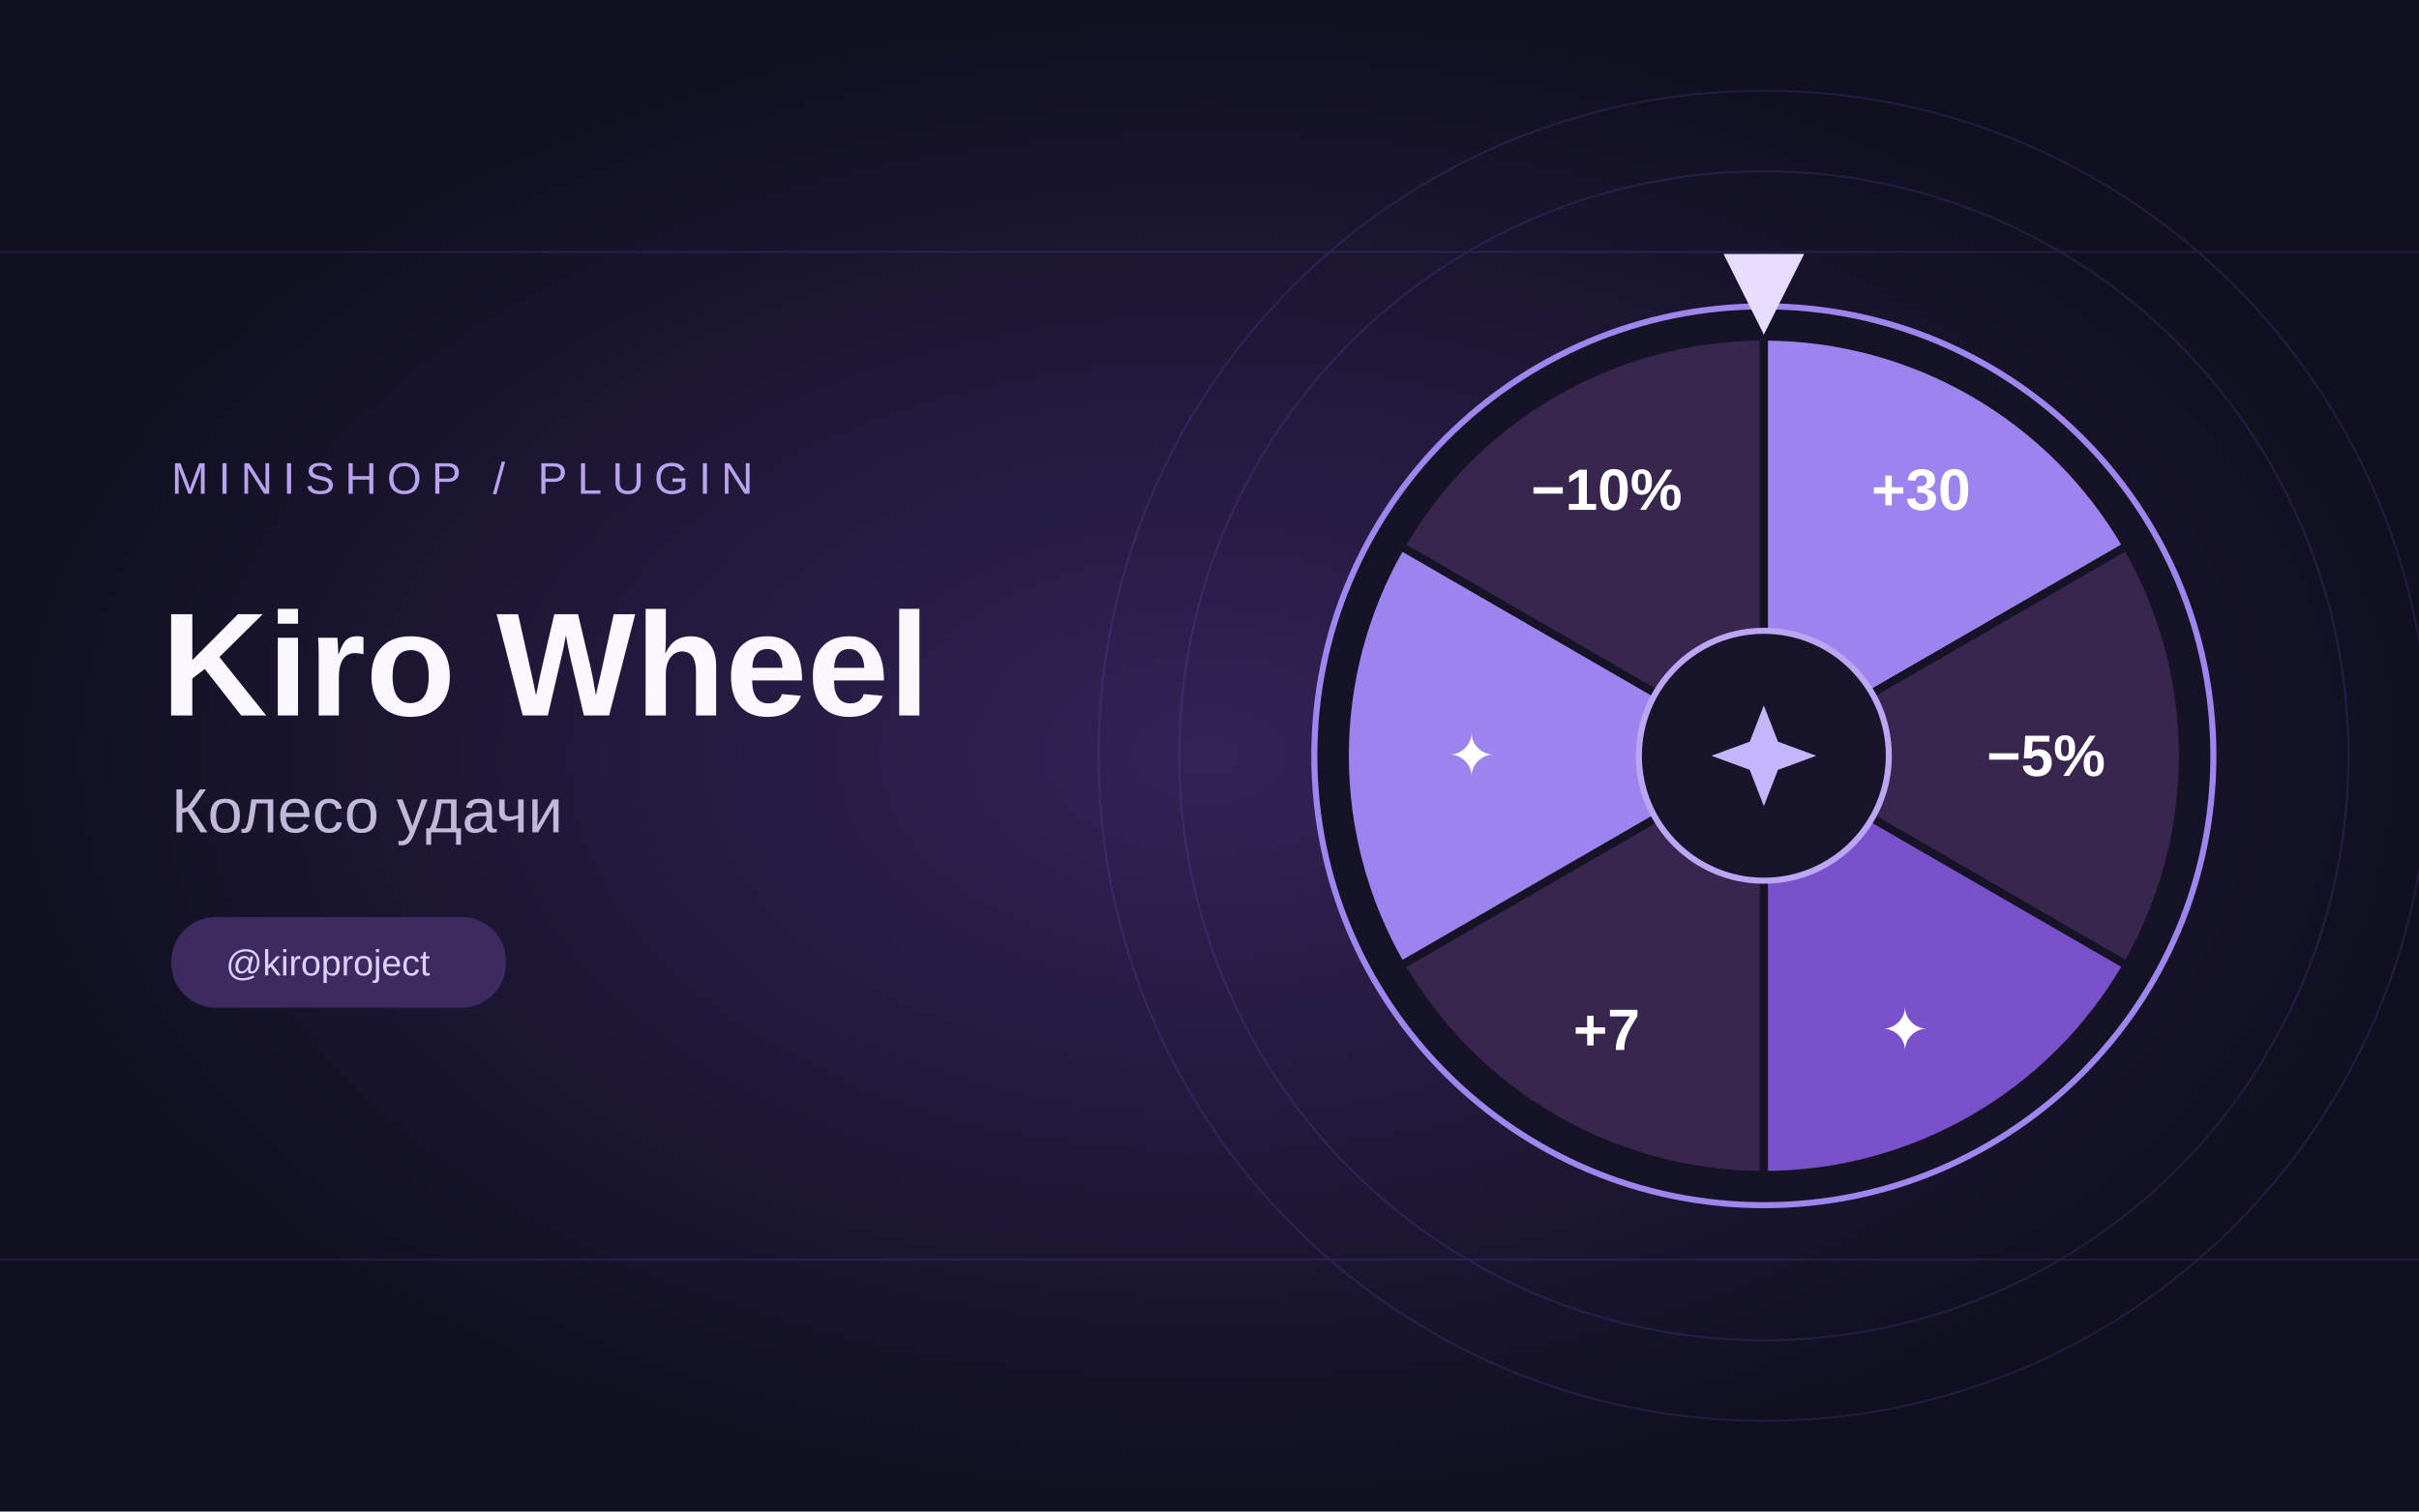
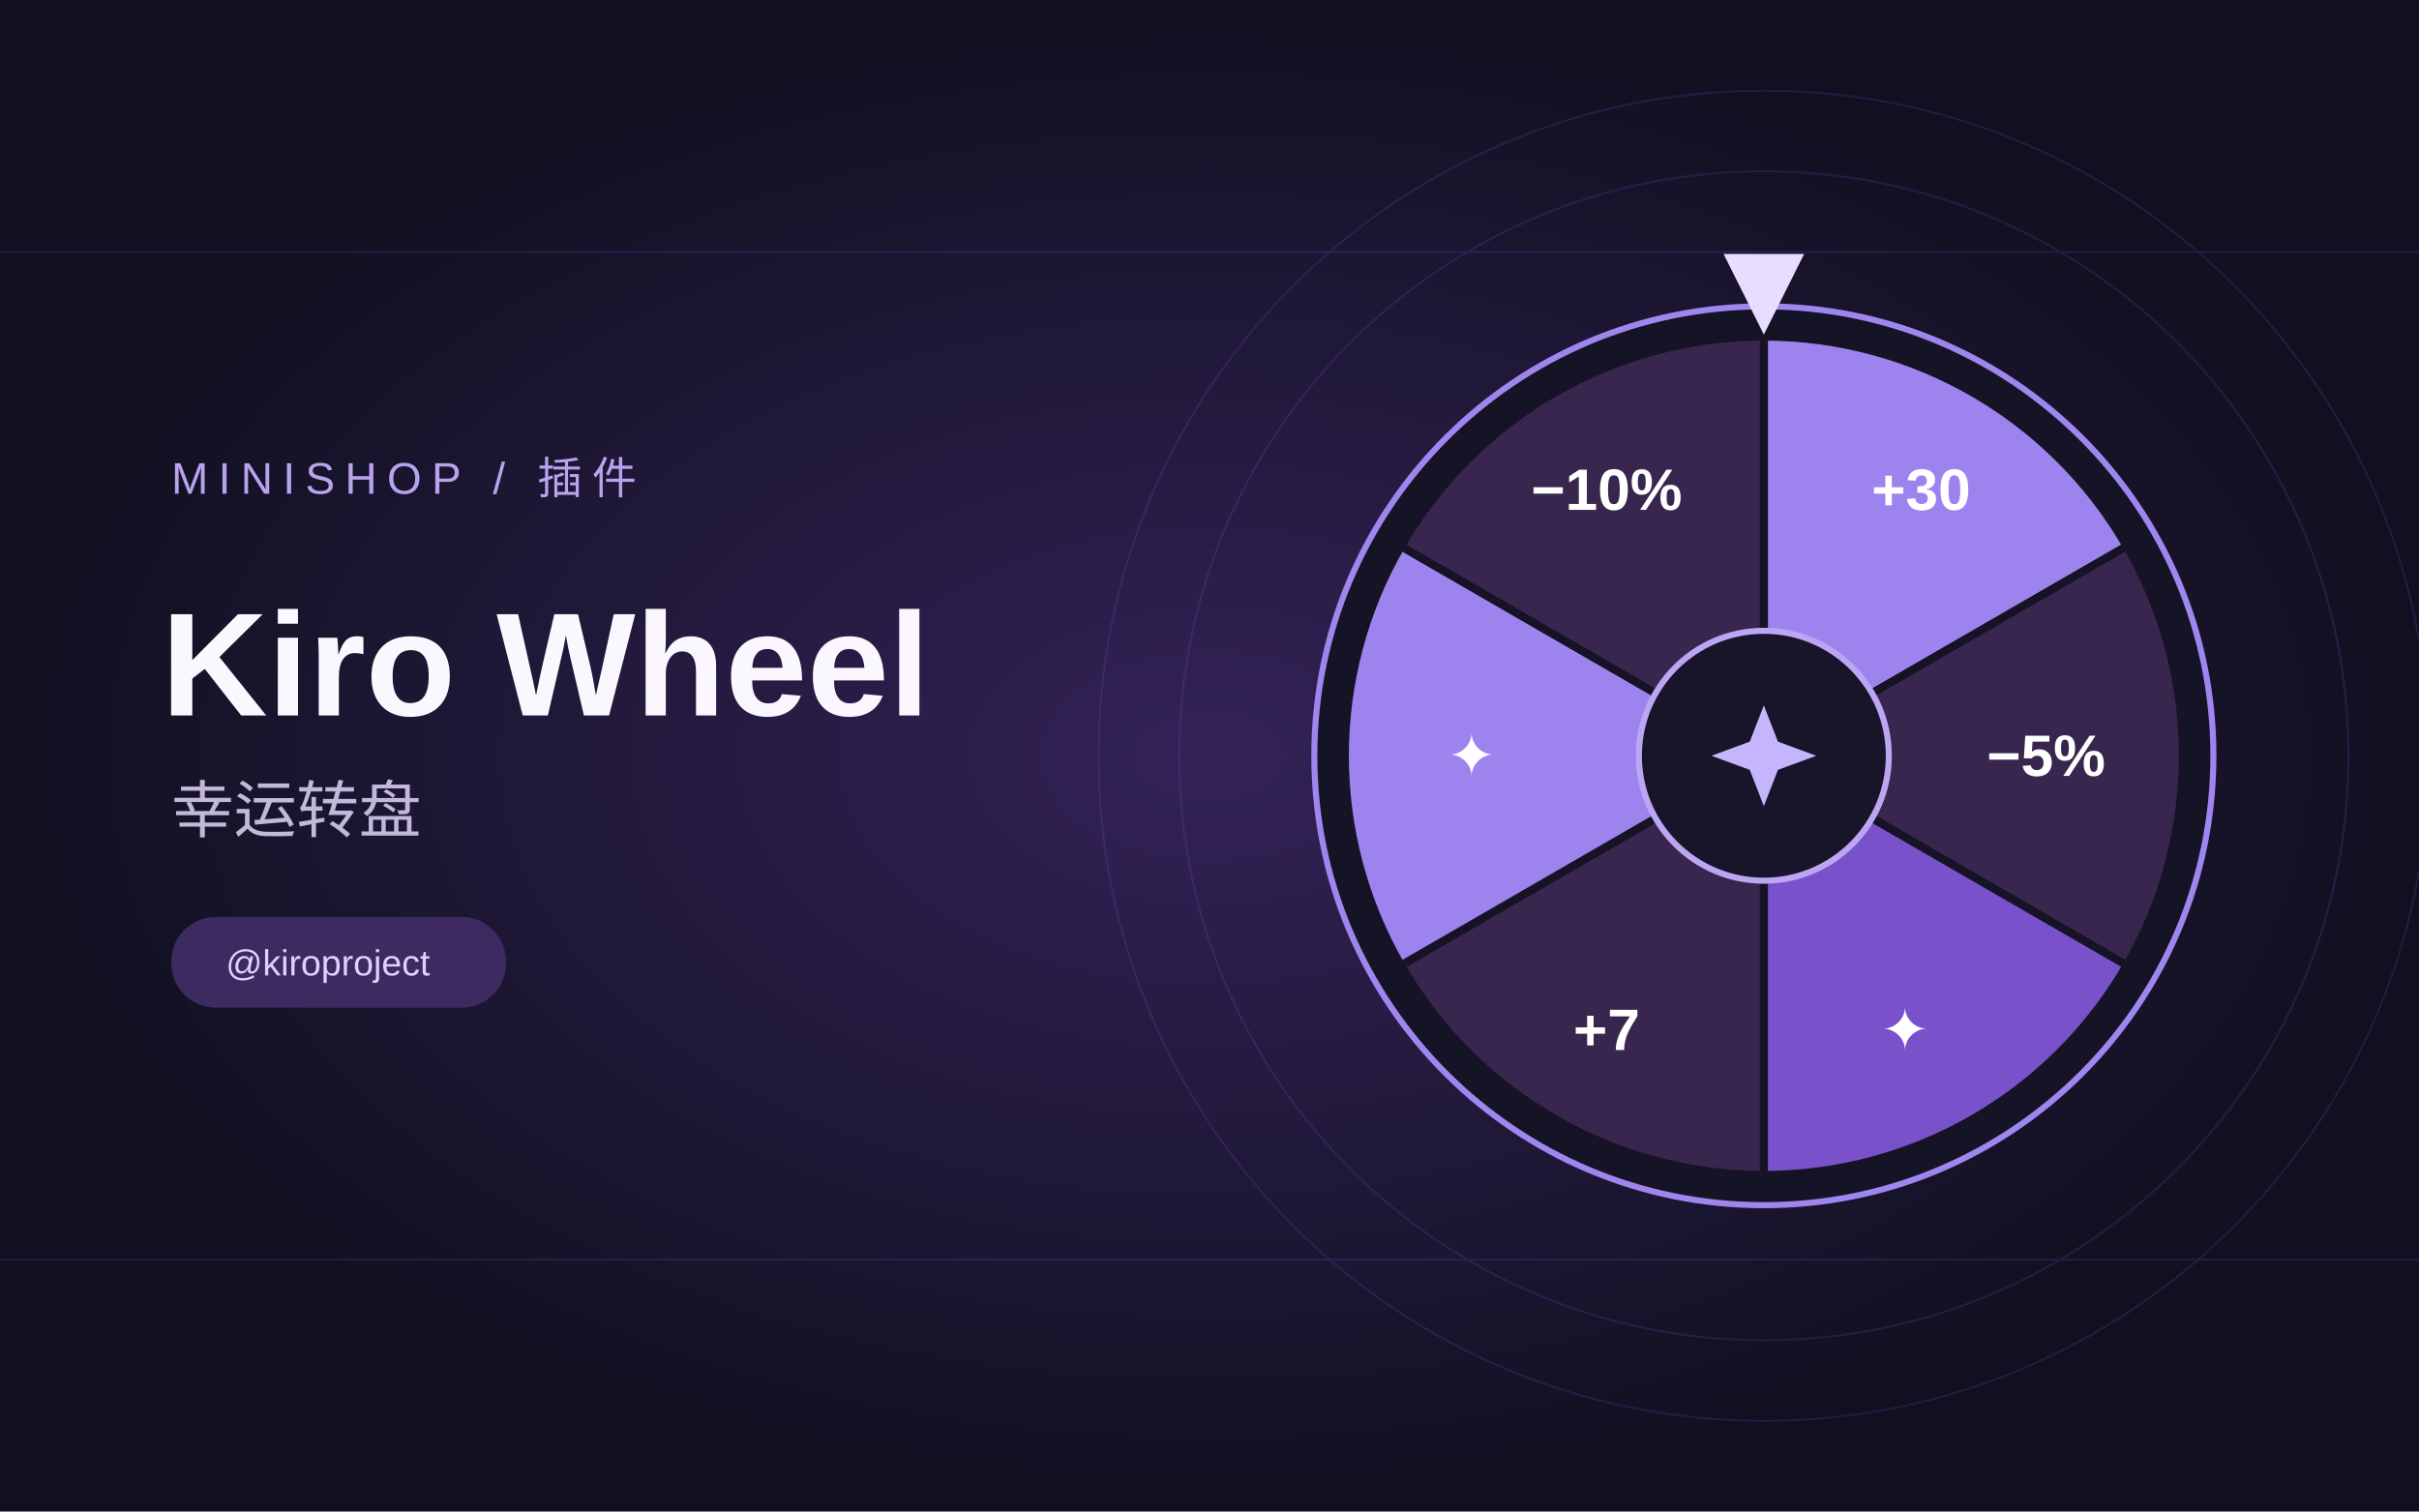
<svg xmlns="http://www.w3.org/2000/svg" width="1200" height="750" viewBox="0 0 1200 750" role="img" aria-labelledby="title desc">
  <defs>
    <radialGradient id="bg">
      <stop stop-color="#332257" />
      <stop offset="1" stop-color="#101020" />
    </radialGradient>
    <linearGradient id="accent" x2="1" y2="1">
      <stop stop-color="#c4b5fd" />
      <stop offset="1" stop-color="#7c5cff" />
    </linearGradient>
  </defs>
  <rect width="1200" height="750" fill="url(#bg)" />
  <g fill="none" stroke="#8b5cf6" opacity=".15">
    <circle cx="875" cy="375" r="330" />
    <circle cx="875" cy="375" r="290" />
    <path d="M0 125h1200M0 625h1200" />
  </g>
  <g transform="translate(875 375)">
    <circle r="223" fill="#151426" stroke="#9f86ef" stroke-width="3" />
    <g stroke="#171326" stroke-width="4">
      <path d="M0 0 0-208A208 208 0 0 1 180-104Z" fill="#9c83ed" />
      <path d="M0 0 180-104A208 208 0 0 1 180 104Z" fill="#38264e" />
      <path d="M0 0 180 104A208 208 0 0 1 0 208Z" fill="#7951ca" />
      <path d="M0 0 0 208A208 208 0 0 1-180 104Z" fill="#38264e" />
      <path d="M0 0-180 104A208 208 0 0 1-180-104Z" fill="#9c83ed" />
      <path d="M0 0-180-104A208 208 0 0 1 0-208Z" fill="#38264e" />
    </g>
    <g fill="#fff" font-family="Arial,sans-serif" font-weight="700" font-size="29" text-anchor="middle">
      <text x="78" y="-122">+30</text>
      <text x="140" y="10">−5%</text>
      <text x="70" y="146">✦</text>
      <text x="-78" y="146">+7</text>
      <text x="-145" y="10">✦</text>
      <text x="-78" y="-122">−10%</text>
    </g>
    <circle r="62" fill="#181429" stroke="#bca6f4" stroke-width="3" />
    <path d="m0-25 7 18 19 7-19 7-7 18-7-18-19-7 19-7Z" fill="#c4b5fd" />
    <path d="m-20-249 20 40 20-40Z" fill="#e9ddff" />
  </g>
  <g font-family="Arial,sans-serif">
-     <text x="85" y="245" font-size="22" letter-spacing="5" fill="#b9a3ef">MINISHOP / PLUGIN</text>
+     <text x="85" y="245" font-size="22" letter-spacing="5" fill="#b9a3ef">MINISHOP / 插件</text>
    <text x="80" y="355" font-size="73" font-weight="700" fill="#faf7ff">Kiro Wheel</text>
-     <text x="85" y="413" font-size="31" fill="#c2b8d9">Колесо удачи</text>
+     <text x="85" y="413" font-size="31" fill="#c2b8d9">幸运转盘</text>
    <rect x="85" y="455" width="166" height="45" rx="22" fill="#3d2a60" />
    <text x="112" y="484" font-size="18" fill="#dfd0ff">@kiroproject</text>
  </g>
</svg>
